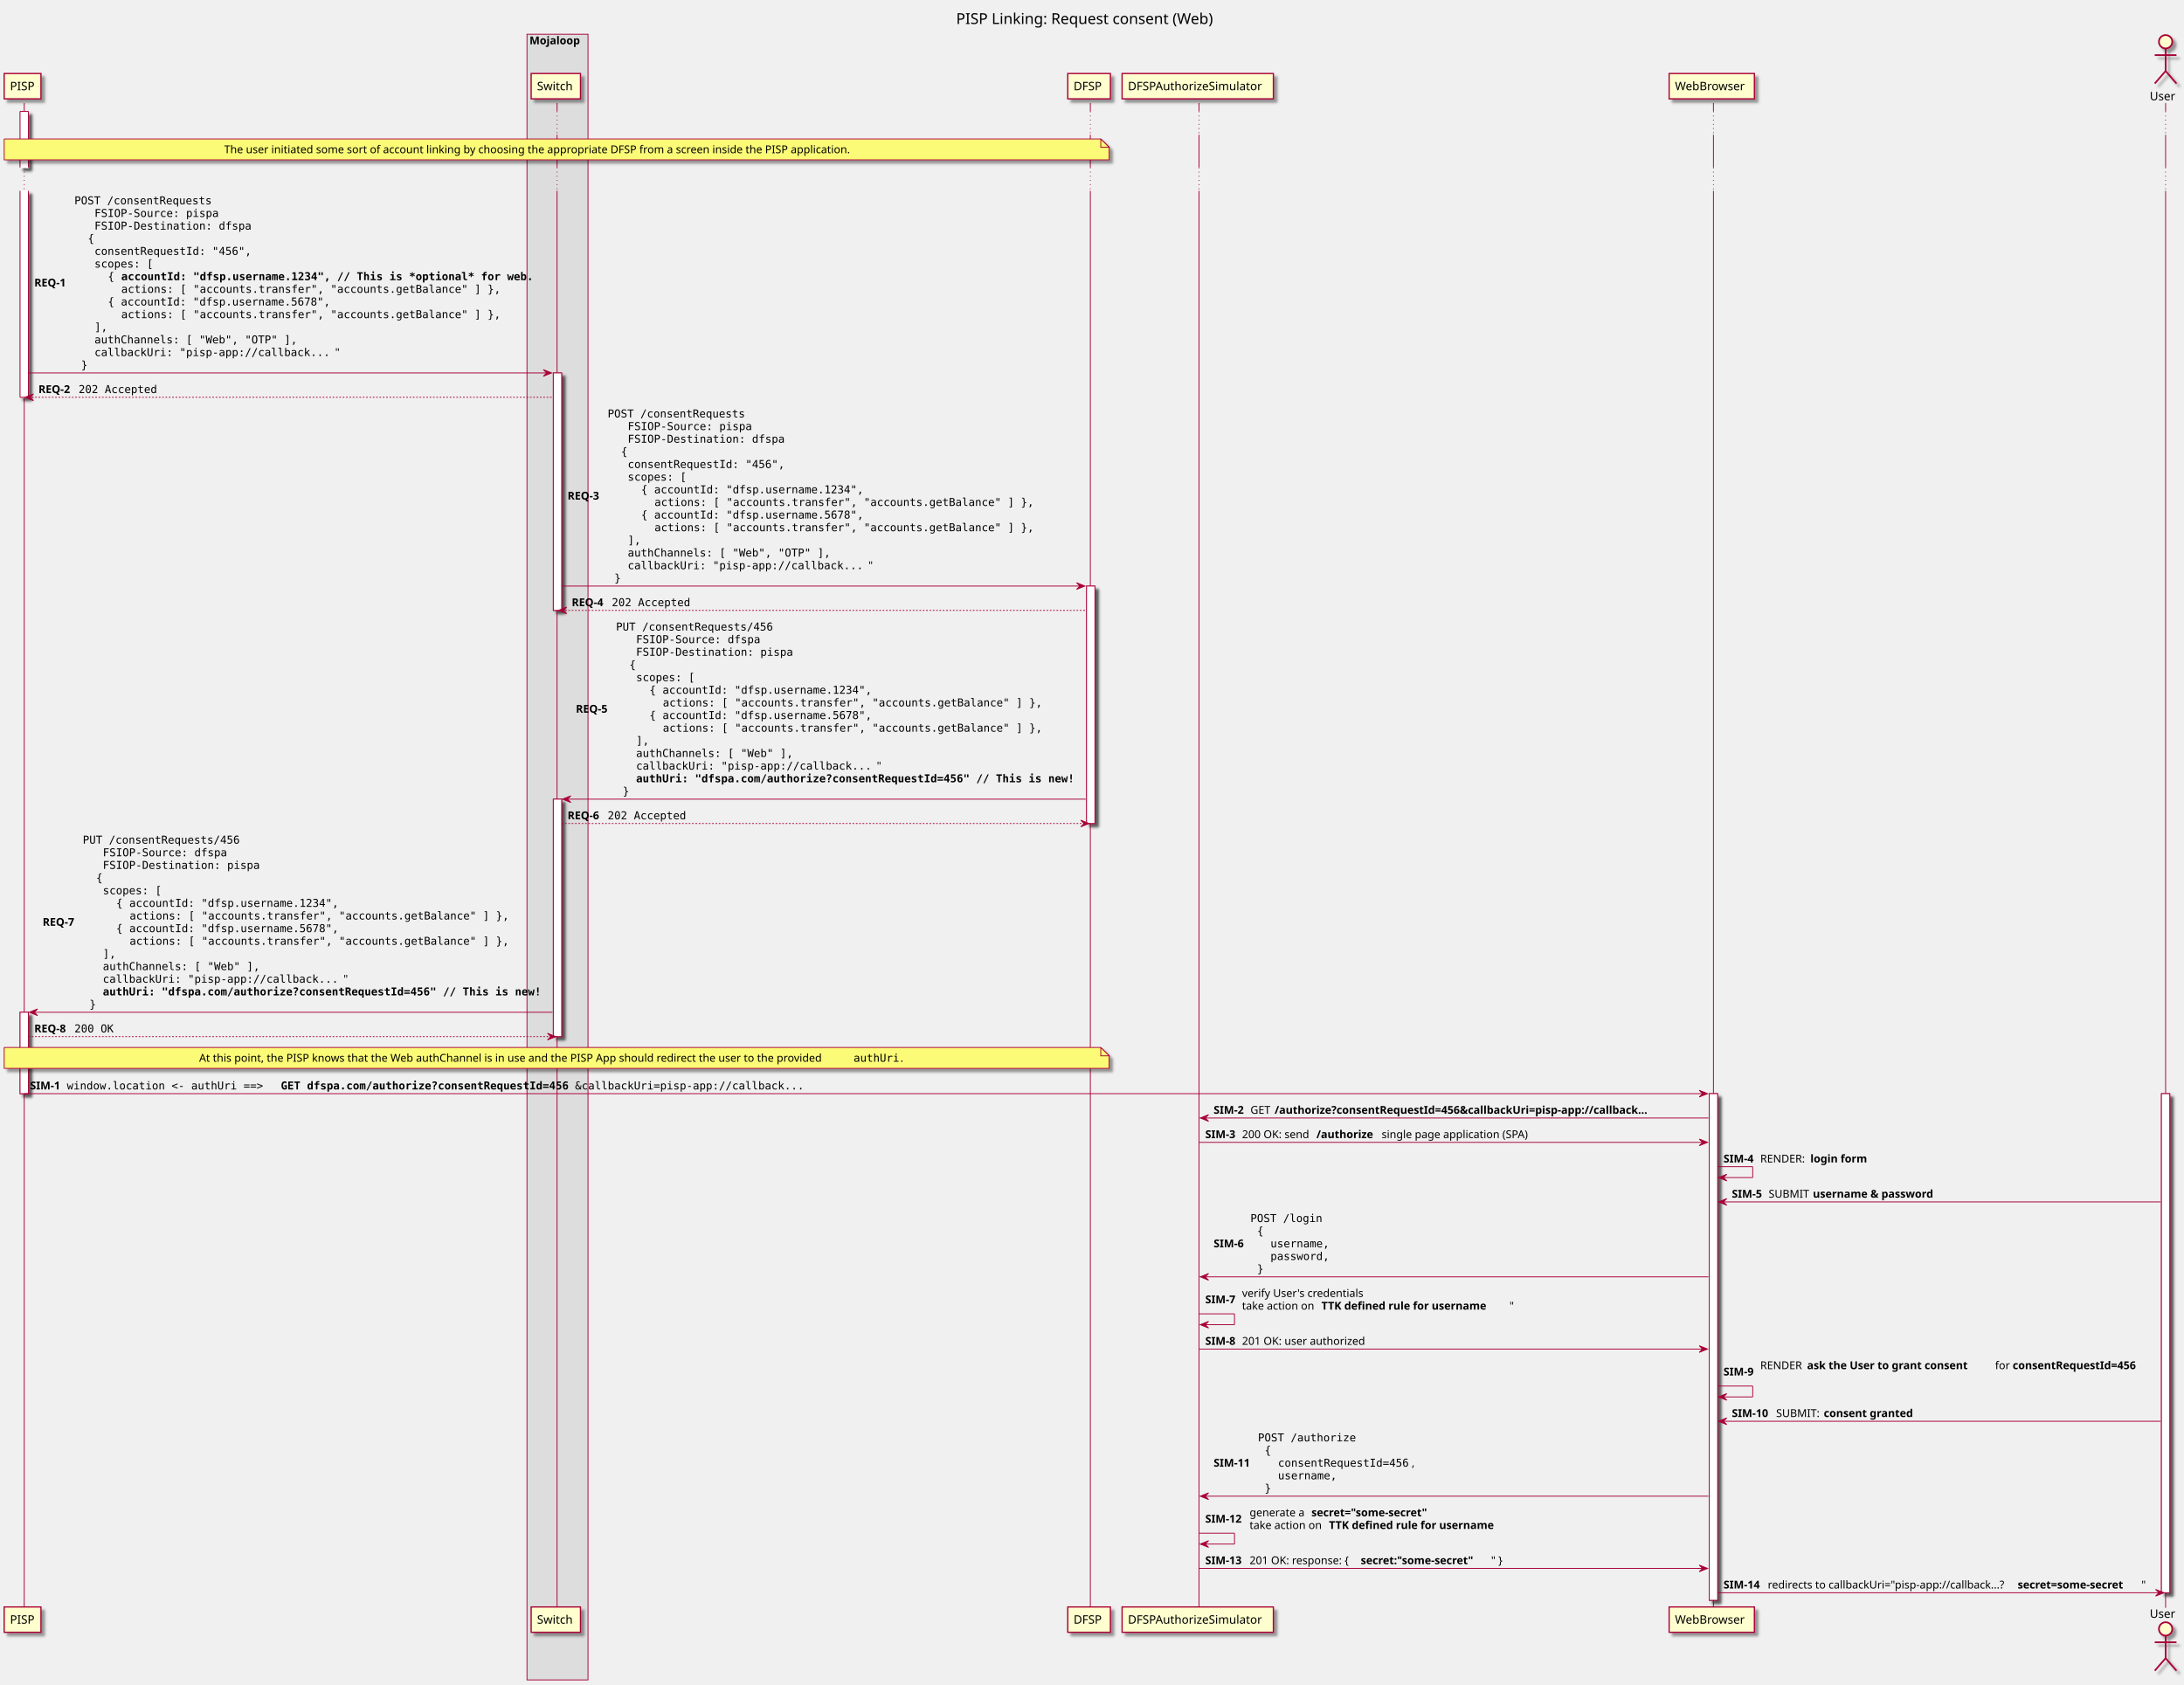
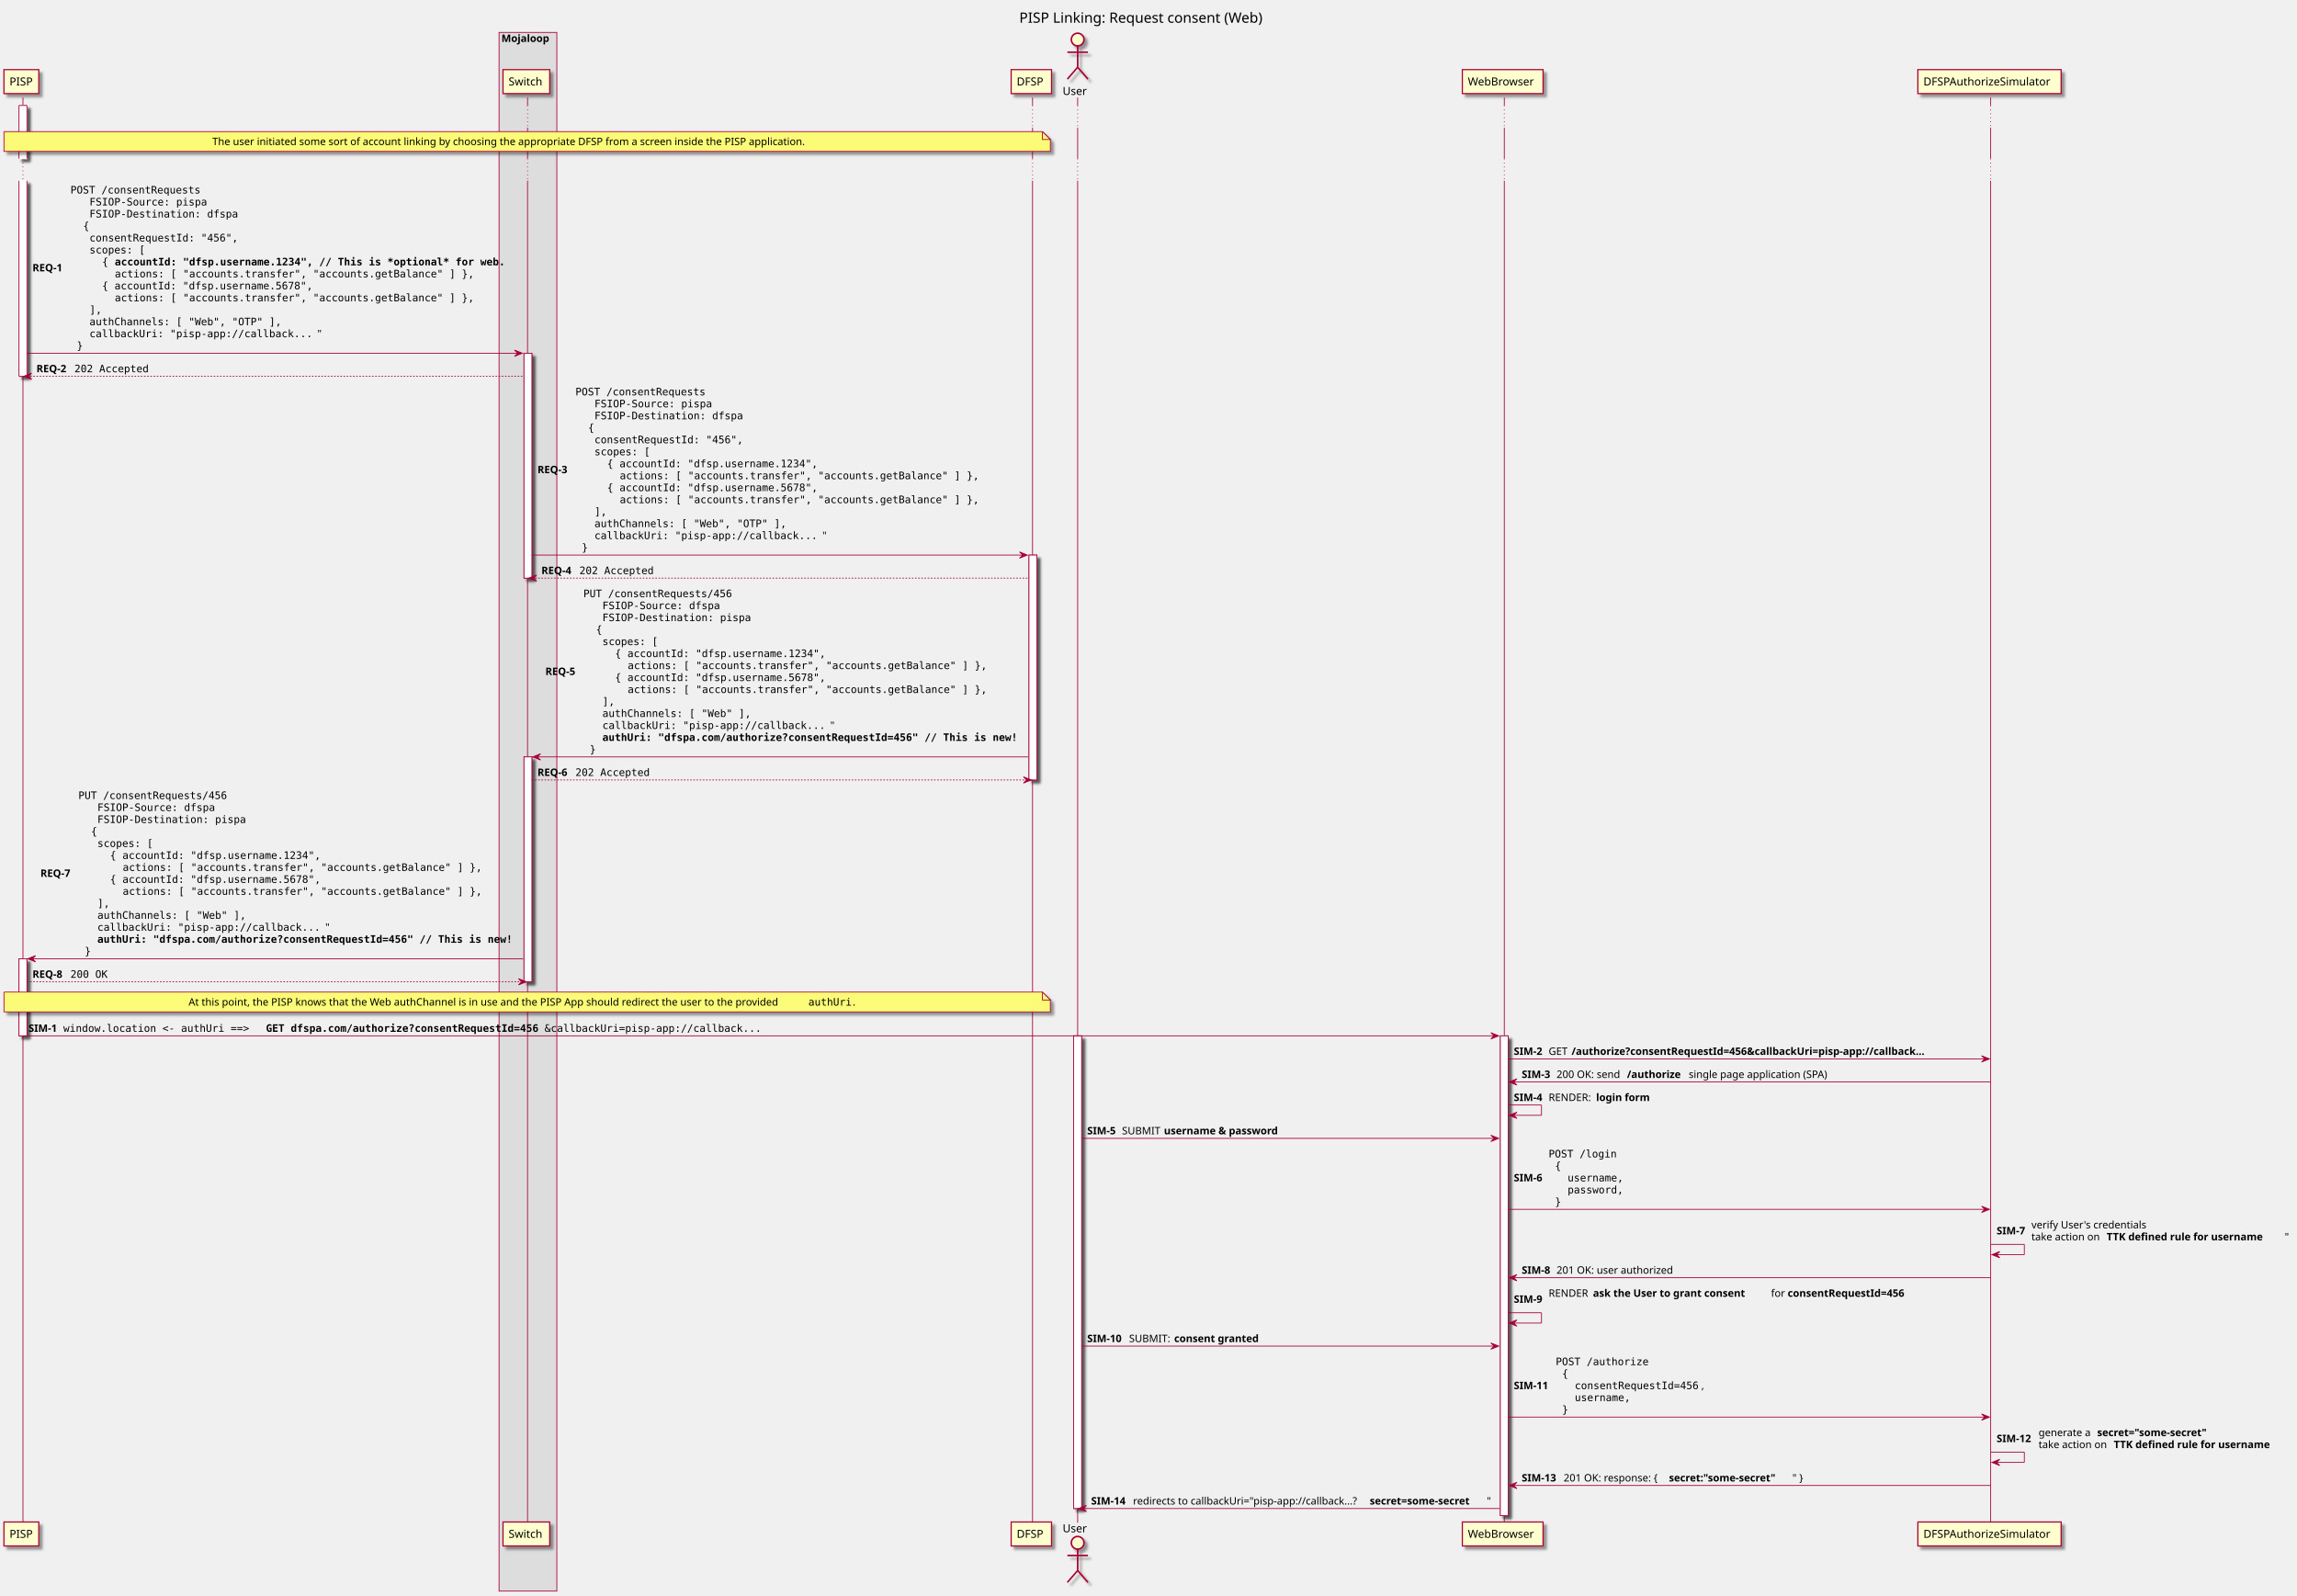
- <svg xmlns="http://www.w3.org/2000/svg" height="2016" preserveAspectRatio="none" style="width:2613px;height:2016px" width="2613">
+ <svg xmlns="http://www.w3.org/2000/svg" height="2016" preserveAspectRatio="none" style="width:2902px;height:2016px" width="2902">
  <defs>
    <filter height="300%" id="a" width="300%" x="-1" y="-1">
      <feGaussianBlur result="blurOut" stdDeviation="2" />
      <feColorMatrix in="blurOut" result="blurOut2" values="0 0 0 0 0 0 0 0 0 0 0 0 0 0 0 0 0 0 .4 0" />
      <feOffset dx="4" dy="4" in="blurOut2" result="blurOut3" />
      <feBlend in="SourceGraphic" in2="blurOut3" />
    </filter>
  </defs>
-   <text font-family="sans-serif" font-size="18" lengthAdjust="spacingAndGlyphs" textLength="327" x="1144" y="28.708">
+   <text font-family="sans-serif" font-size="18" lengthAdjust="spacingAndGlyphs" textLength="327" x="1287.75" y="28.708">
    PISP Linking: Request consent (Web)
  </text>
  <path fill="#DDD" stroke="#a80036" d="M630.5 40.953h73v1969.148h-73z" />
  <text font-family="sans-serif" font-size="13" font-weight="bold" lengthAdjust="spacingAndGlyphs" textLength="67" x="633.5" y="53.02">
    Mojaloop
  </text>
  <path fill="#FFF" filter="url(#a)" stroke="#fff" d="M24 133.25h10v67.133H24z" />
  <path stroke="#a80036" d="M24 133.25v67.133M34 133.25v67.133M24 133.25h10" />
  <path fill="#FFF" filter="url(#a)" stroke="#fff" d="M24 228.383h10v246.992H24z" />
  <path stroke="#a80036" d="M24 228.383v246.992M34 228.383v246.992M24 475.375h10" />
-   <path fill="#FFF" filter="url(#a)" stroke="#a80036" d="M24 1211.219h10v97.398H24zM662 446.242h10v284.125h-10zM662 956.227h10v284.125h-10zM1300 701.234h10v284.125h-10zM2045 1308.617h10v606.188h-10zM2586 1308.617h10v597.188h-10z" />
+   <path fill="#FFF" filter="url(#a)" stroke="#a80036" d="M24 1211.219h10v97.398H24zM662 446.242h10v284.125h-10zM662 956.227h10v284.125h-10zM1300 701.234h10v284.125h-10zM1356.5 1308.617h10v597.188h-10zM1895.5 1308.617h10v606.188h-10z" />
  <path stroke="#a80036" d="M29 123.25v10" />
  <path stroke="#a80036" stroke-dasharray="1,4" d="M29 133.25v28" />
  <path stroke="#a80036" d="M29 161.25v39.133" />
  <path stroke="#a80036" stroke-dasharray="1,4" d="M29 200.383v28" />
  <path stroke="#a80036" d="M29 228.383v1695.422M666.5 123.25v10" />
  <path stroke="#a80036" stroke-dasharray="1,4" d="M666.5 133.25v28" />
  <path stroke="#a80036" d="M666.5 161.25v39.133" />
  <path stroke="#a80036" stroke-dasharray="1,4" d="M666.5 200.383v28" />
  <path stroke="#a80036" d="M666.5 228.383v1695.422M1304.5 123.25v10" />
  <path stroke="#a80036" stroke-dasharray="1,4" d="M1304.5 133.25v28" />
  <path stroke="#a80036" d="M1304.5 161.25v39.133" />
  <path stroke="#a80036" stroke-dasharray="1,4" d="M1304.5 200.383v28" />
-   <path stroke="#a80036" d="M1304.5 228.383v1695.422M1434.5 123.25v10" />
-   <path stroke="#a80036" stroke-dasharray="1,4" d="M1434.5 133.25v28" />
-   <path stroke="#a80036" d="M1434.5 161.25v39.133" />
-   <path stroke="#a80036" stroke-dasharray="1,4" d="M1434.5 200.383v28" />
-   <path stroke="#a80036" d="M1434.5 228.383v1695.422M2050 123.25v10" />
-   <path stroke="#a80036" stroke-dasharray="1,4" d="M2050 133.25v28" />
-   <path stroke="#a80036" d="M2050 161.25v39.133" />
-   <path stroke="#a80036" stroke-dasharray="1,4" d="M2050 200.383v28" />
-   <path stroke="#a80036" d="M2050 228.383v1695.422M2591 123.25v10" />
-   <path stroke="#a80036" stroke-dasharray="1,4" d="M2591 133.25v28" />
-   <path stroke="#a80036" d="M2591 161.25v39.133" />
-   <path stroke="#a80036" stroke-dasharray="1,4" d="M2591 200.383v28" />
-   <path stroke="#a80036" d="M2591 228.383v1695.422" />
+   <path stroke="#a80036" d="M1304.5 228.383v1695.422M1361.5 123.25v10" />
+   <path stroke="#a80036" stroke-dasharray="1,4" d="M1361.5 133.25v28" />
+   <path stroke="#a80036" d="M1361.5 161.25v39.133" />
+   <path stroke="#a80036" stroke-dasharray="1,4" d="M1361.5 200.383v28" />
+   <path stroke="#a80036" d="M1361.5 228.383v1695.422M1900.5 123.25v10" />
+   <path stroke="#a80036" stroke-dasharray="1,4" d="M1900.5 133.25v28" />
+   <path stroke="#a80036" d="M1900.5 161.25v39.133" />
+   <path stroke="#a80036" stroke-dasharray="1,4" d="M1900.5 200.383v28" />
+   <path stroke="#a80036" d="M1900.5 228.383v1695.422M2515 123.25v10" />
+   <path stroke="#a80036" stroke-dasharray="1,4" d="M2515 133.25v28" />
+   <path stroke="#a80036" d="M2515 161.25v39.133" />
+   <path stroke="#a80036" stroke-dasharray="1,4" d="M2515 200.383v28" />
+   <path stroke="#a80036" d="M2515 228.383v1695.422" />
  <path fill="#FEFECE" filter="url(#a)" stroke="#a80036" stroke-width="1.5" d="M5 87.953h44v30.297H5z" />
  <text font-family="sans-serif" font-size="14" lengthAdjust="spacingAndGlyphs" textLength="30" x="12" y="107.948">
    PISP
  </text>
  <path fill="#FEFECE" filter="url(#a)" stroke="#a80036" stroke-width="1.5" d="M5 1922.805h44v30.297H5z" />
  <text font-family="sans-serif" font-size="14" lengthAdjust="spacingAndGlyphs" textLength="30" x="12" y="1942.8">
    PISP
  </text>
  <path fill="#FEFECE" filter="url(#a)" stroke="#a80036" stroke-width="1.5" d="M635.5 87.953h59v30.297h-59z" />
  <text font-family="sans-serif" font-size="14" lengthAdjust="spacingAndGlyphs" textLength="45" x="642.5" y="107.948">
    Switch
  </text>
  <path fill="#FEFECE" filter="url(#a)" stroke="#a80036" stroke-width="1.5" d="M635.5 1922.805h59v30.297h-59z" />
  <text font-family="sans-serif" font-size="14" lengthAdjust="spacingAndGlyphs" textLength="45" x="642.5" y="1942.8">
    Switch
  </text>
  <path fill="#FEFECE" filter="url(#a)" stroke="#a80036" stroke-width="1.5" d="M1277.5 87.953h51v30.297h-51z" />
  <text font-family="sans-serif" font-size="14" lengthAdjust="spacingAndGlyphs" textLength="37" x="1284.5" y="107.948">
    DFSP
  </text>
  <path fill="#FEFECE" filter="url(#a)" stroke="#a80036" stroke-width="1.5" d="M1277.5 1922.805h51v30.297h-51z" />
  <text font-family="sans-serif" font-size="14" lengthAdjust="spacingAndGlyphs" textLength="37" x="1284.5" y="1942.8">
    DFSP
  </text>
-   <path fill="#FEFECE" filter="url(#a)" stroke="#a80036" stroke-width="1.5" d="M1342.5 87.953h181v30.297h-181z" />
-   <text font-family="sans-serif" font-size="14" lengthAdjust="spacingAndGlyphs" textLength="167" x="1349.5" y="107.948">
+   <text font-family="sans-serif" font-size="14" lengthAdjust="spacingAndGlyphs" textLength="32" x="1342.5" y="119.948">
+     User
+   </text>
+   <circle cx="1361.5" cy="49.953" fill="#FEFECE" filter="url(#a)" stroke="#a80036" stroke-width="2" r="8" />
+   <path d="M1361.5 57.953v27m-13-19h26m-13 19l-13 15m13-15l13 15" fill="none" filter="url(#a)" stroke="#a80036" stroke-width="2" />
+   <text font-family="sans-serif" font-size="14" lengthAdjust="spacingAndGlyphs" textLength="32" x="1342.5" y="1935.8">
+     User
+   </text>
+   <circle cx="1361.5" cy="1949.102" fill="#FEFECE" filter="url(#a)" stroke="#a80036" stroke-width="2" r="8" />
+   <path d="M1361.5 1957.102v27m-13-19h26m-13 19l-13 15m13-15l13 15" fill="none" filter="url(#a)" stroke="#a80036" stroke-width="2" />
+   <path fill="#FEFECE" filter="url(#a)" stroke="#a80036" stroke-width="1.5" d="M1847.5 87.953h102v30.297h-102z" />
+   <text font-family="sans-serif" font-size="14" lengthAdjust="spacingAndGlyphs" textLength="88" x="1854.5" y="107.948">
+     WebBrowser
+   </text>
+   <path fill="#FEFECE" filter="url(#a)" stroke="#a80036" stroke-width="1.5" d="M1847.5 1922.805h102v30.297h-102z" />
+   <text font-family="sans-serif" font-size="14" lengthAdjust="spacingAndGlyphs" textLength="88" x="1854.5" y="1942.8">
+     WebBrowser
+   </text>
+   <path fill="#FEFECE" filter="url(#a)" stroke="#a80036" stroke-width="1.5" d="M2423 87.953h181v30.297h-181z" />
+   <text font-family="sans-serif" font-size="14" lengthAdjust="spacingAndGlyphs" textLength="167" x="2430" y="107.948">
    DFSPAuthorizeSimulator
  </text>
-   <path fill="#FEFECE" filter="url(#a)" stroke="#a80036" stroke-width="1.5" d="M1342.5 1922.805h181v30.297h-181z" />
-   <text font-family="sans-serif" font-size="14" lengthAdjust="spacingAndGlyphs" textLength="167" x="1349.5" y="1942.8">
+   <path fill="#FEFECE" filter="url(#a)" stroke="#a80036" stroke-width="1.5" d="M2423 1922.805h181v30.297h-181z" />
+   <text font-family="sans-serif" font-size="14" lengthAdjust="spacingAndGlyphs" textLength="167" x="2430" y="1942.8">
    DFSPAuthorizeSimulator
  </text>
-   <path fill="#FEFECE" filter="url(#a)" stroke="#a80036" stroke-width="1.5" d="M1997 87.953h102v30.297h-102z" />
-   <text font-family="sans-serif" font-size="14" lengthAdjust="spacingAndGlyphs" textLength="88" x="2004" y="107.948">
-     WebBrowser
-   </text>
-   <path fill="#FEFECE" filter="url(#a)" stroke="#a80036" stroke-width="1.5" d="M1997 1922.805h102v30.297h-102z" />
-   <text font-family="sans-serif" font-size="14" lengthAdjust="spacingAndGlyphs" textLength="88" x="2004" y="1942.8">
-     WebBrowser
-   </text>
-   <text font-family="sans-serif" font-size="14" lengthAdjust="spacingAndGlyphs" textLength="32" x="2572" y="119.948">
-     User
-   </text>
-   <circle cx="2591" cy="49.953" fill="#FEFECE" filter="url(#a)" stroke="#a80036" stroke-width="2" r="8" />
-   <path d="M2591 57.953v27m-13-19h26m-13 19l-13 15m13-15l13 15" fill="none" filter="url(#a)" stroke="#a80036" stroke-width="2" />
-   <text font-family="sans-serif" font-size="14" lengthAdjust="spacingAndGlyphs" textLength="32" x="2572" y="1935.8">
-     User
-   </text>
-   <circle cx="2591" cy="1949.102" fill="#FEFECE" filter="url(#a)" stroke="#a80036" stroke-width="2" r="8" />
-   <path d="M2591 1957.102v27m-13-19h26m-13 19l-13 15m13-15l13 15" fill="none" filter="url(#a)" stroke="#a80036" stroke-width="2" />
  <path fill="#FFF" filter="url(#a)" stroke="#fff" d="M24 133.25h10v67.133H24z" />
  <path stroke="#a80036" d="M24 133.25v67.133M34 133.25v67.133M24 133.25h10" />
  <path fill="#FFF" filter="url(#a)" stroke="#fff" d="M24 228.383h10v246.992H24z" />
  <path stroke="#a80036" d="M24 228.383v246.992M34 228.383v246.992M24 475.375h10" />
-   <path fill="#FFF" filter="url(#a)" stroke="#a80036" d="M24 1211.219h10v97.398H24zM662 446.242h10v284.125h-10zM662 956.227h10v284.125h-10zM1300 701.234h10v284.125h-10zM2045 1308.617h10v606.188h-10zM2586 1308.617h10v597.188h-10z" />
+   <path fill="#FFF" filter="url(#a)" stroke="#a80036" d="M24 1211.219h10v97.398H24zM662 446.242h10v284.125h-10zM662 956.227h10v284.125h-10zM1300 701.234h10v284.125h-10zM1356.5 1308.617h10v597.188h-10zM1895.5 1308.617h10v606.188h-10z" />
  <path d="M5 166.25v25h1322v-15l-10-10H5" fill="#FBFB77" filter="url(#a)" stroke="#a80036" />
  <path d="M1317 166.25v10h10l-10-10" fill="#FBFB77" stroke="#a80036" />
  <text font-family="sans-serif" font-size="13" lengthAdjust="spacingAndGlyphs" textLength="783" x="268.25" y="183.317">
    The user initiated some sort of account linking by choosing the appropriate DFSP from a screen inside the PISP application.
  </text>
  <path fill="#A80036" stroke="#a80036" d="M650 442.242l10 4-10 4 4-4z" />
  <path stroke="#a80036" d="M34 446.242h622" />
  <text font-family="sans-serif" font-size="13" font-weight="bold" lengthAdjust="spacingAndGlyphs" textLength="44" x="41" y="342.813">
    REQ-1
  </text>
  <text font-family="monospace" font-size="13" lengthAdjust="spacingAndGlyphs" textLength="168" x="89" y="244.45">
    POST /consentRequests
  </text>
  <text font-family="monospace" font-size="13" lengthAdjust="spacingAndGlyphs" textLength="152" x="113" y="259.582">
    FSIOP-Source: pispa
  </text>
  <text font-family="monospace" font-size="13" lengthAdjust="spacingAndGlyphs" textLength="192" x="113" y="274.715">
    FSIOP-Destination: dfspa
  </text>
  <text font-family="monospace" font-size="13" lengthAdjust="spacingAndGlyphs" textLength="8" x="105" y="289.848">
    {
  </text>
  <text font-family="monospace" font-size="13" lengthAdjust="spacingAndGlyphs" textLength="192" x="113" y="304.981">
    consentRequestId: "456",
  </text>
  <text font-family="monospace" font-size="13" lengthAdjust="spacingAndGlyphs" textLength="72" x="113" y="320.114">
    scopes: [
  </text>
  <text font-family="monospace" font-size="13" lengthAdjust="spacingAndGlyphs" textLength="8" x="129" y="335.247">
    {
  </text>
  <text font-family="monospace" font-size="13" font-weight="bold" lengthAdjust="spacingAndGlyphs" textLength="504" x="145" y="335.247">
    accountId: "dfsp.username.1234", // This is *optional* for web.
  </text>
  <text font-family="monospace" font-size="13" lengthAdjust="spacingAndGlyphs" textLength="464" x="145" y="350.379">
    actions: [ "accounts.transfer", "accounts.getBalance" ] },
  </text>
  <text font-family="monospace" font-size="13" lengthAdjust="spacingAndGlyphs" textLength="272" x="129" y="365.512">
    { accountId: "dfsp.username.5678",
  </text>
  <text font-family="monospace" font-size="13" lengthAdjust="spacingAndGlyphs" textLength="464" x="145" y="380.645">
    actions: [ "accounts.transfer", "accounts.getBalance" ] },
  </text>
  <text font-family="monospace" font-size="13" lengthAdjust="spacingAndGlyphs" textLength="16" x="113" y="395.778">
    ],
  </text>
  <text font-family="monospace" font-size="13" lengthAdjust="spacingAndGlyphs" textLength="248" x="113" y="410.911">
    authChannels: [ "Web", "OTP" ],
  </text>
  <text font-family="monospace" font-size="13" lengthAdjust="spacingAndGlyphs" textLength="288" x="113" y="426.043">
    callbackUri: "pisp-app://callback...
  </text>
  <text font-family="sans-serif" font-size="13" lengthAdjust="spacingAndGlyphs" textLength="5" x="401" y="426.043">
    "
  </text>
  <text font-family="monospace" font-size="13" lengthAdjust="spacingAndGlyphs" textLength="8" x="97" y="441.176">
    }
  </text>
  <path fill="#A80036" stroke="#a80036" d="M40 471.375l-10 4 10 4-4-4z" />
  <path stroke="#a80036" stroke-dasharray="2,2" d="M34 475.375h627" />
  <text font-family="sans-serif" font-size="13" font-weight="bold" lengthAdjust="spacingAndGlyphs" textLength="44" x="46" y="470.309">
    REQ-2
  </text>
  <text font-family="monospace" font-size="13" lengthAdjust="spacingAndGlyphs" textLength="96" x="94" y="470.309">
    202 Accepted
  </text>
  <path fill="#A80036" stroke="#a80036" d="M1288 697.234l10 4-10 4 4-4z" />
  <path stroke="#a80036" d="M672 701.234h622" />
  <text font-family="sans-serif" font-size="13" font-weight="bold" lengthAdjust="spacingAndGlyphs" textLength="44" x="679" y="597.805">
    REQ-3
  </text>
  <text font-family="monospace" font-size="13" lengthAdjust="spacingAndGlyphs" textLength="168" x="727" y="499.442">
    POST /consentRequests
  </text>
  <text font-family="monospace" font-size="13" lengthAdjust="spacingAndGlyphs" textLength="152" x="751" y="514.575">
    FSIOP-Source: pispa
  </text>
  <text font-family="monospace" font-size="13" lengthAdjust="spacingAndGlyphs" textLength="192" x="751" y="529.707">
    FSIOP-Destination: dfspa
  </text>
  <text font-family="monospace" font-size="13" lengthAdjust="spacingAndGlyphs" textLength="8" x="743" y="544.84">
    {
  </text>
  <text font-family="monospace" font-size="13" lengthAdjust="spacingAndGlyphs" textLength="192" x="751" y="559.973">
    consentRequestId: "456",
  </text>
  <text font-family="monospace" font-size="13" lengthAdjust="spacingAndGlyphs" textLength="72" x="751" y="575.106">
    scopes: [
  </text>
  <text font-family="monospace" font-size="13" lengthAdjust="spacingAndGlyphs" textLength="272" x="767" y="590.239">
    { accountId: "dfsp.username.1234",
  </text>
  <text font-family="monospace" font-size="13" lengthAdjust="spacingAndGlyphs" textLength="464" x="783" y="605.372">
    actions: [ "accounts.transfer", "accounts.getBalance" ] },
  </text>
  <text font-family="monospace" font-size="13" lengthAdjust="spacingAndGlyphs" textLength="272" x="767" y="620.504">
    { accountId: "dfsp.username.5678",
  </text>
  <text font-family="monospace" font-size="13" lengthAdjust="spacingAndGlyphs" textLength="464" x="783" y="635.637">
    actions: [ "accounts.transfer", "accounts.getBalance" ] },
  </text>
  <text font-family="monospace" font-size="13" lengthAdjust="spacingAndGlyphs" textLength="16" x="751" y="650.77">
    ],
  </text>
  <text font-family="monospace" font-size="13" lengthAdjust="spacingAndGlyphs" textLength="248" x="751" y="665.903">
    authChannels: [ "Web", "OTP" ],
  </text>
  <text font-family="monospace" font-size="13" lengthAdjust="spacingAndGlyphs" textLength="288" x="751" y="681.036">
    callbackUri: "pisp-app://callback...
  </text>
  <text font-family="sans-serif" font-size="13" lengthAdjust="spacingAndGlyphs" textLength="5" x="1039" y="681.036">
    "
  </text>
  <text font-family="monospace" font-size="13" lengthAdjust="spacingAndGlyphs" textLength="8" x="735" y="696.168">
    }
  </text>
  <path fill="#A80036" stroke="#a80036" d="M678 726.367l-10 4 10 4-4-4z" />
  <path stroke="#a80036" stroke-dasharray="2,2" d="M672 730.367h627" />
  <text font-family="sans-serif" font-size="13" font-weight="bold" lengthAdjust="spacingAndGlyphs" textLength="44" x="684" y="725.301">
    REQ-4
  </text>
  <text font-family="monospace" font-size="13" lengthAdjust="spacingAndGlyphs" textLength="96" x="732" y="725.301">
    202 Accepted
  </text>
  <path fill="#A80036" stroke="#a80036" d="M683 952.227l-10 4 10 4-4-4z" />
  <path stroke="#a80036" d="M677 956.227h622" />
  <text font-family="sans-serif" font-size="13" font-weight="bold" lengthAdjust="spacingAndGlyphs" textLength="44" x="689" y="852.797">
    REQ-5
  </text>
  <text font-family="monospace" font-size="13" lengthAdjust="spacingAndGlyphs" textLength="192" x="737" y="754.434">
    PUT /consentRequests/456
  </text>
  <text font-family="monospace" font-size="13" lengthAdjust="spacingAndGlyphs" textLength="152" x="761" y="769.567">
    FSIOP-Source: dfspa
  </text>
  <text font-family="monospace" font-size="13" lengthAdjust="spacingAndGlyphs" textLength="192" x="761" y="784.7">
    FSIOP-Destination: pispa
  </text>
  <text font-family="monospace" font-size="13" lengthAdjust="spacingAndGlyphs" textLength="8" x="753" y="799.832">
    {
  </text>
  <text font-family="monospace" font-size="13" lengthAdjust="spacingAndGlyphs" textLength="72" x="761" y="814.965">
    scopes: [
  </text>
  <text font-family="monospace" font-size="13" lengthAdjust="spacingAndGlyphs" textLength="272" x="777" y="830.098">
    { accountId: "dfsp.username.1234",
  </text>
  <text font-family="monospace" font-size="13" lengthAdjust="spacingAndGlyphs" textLength="464" x="793" y="845.231">
    actions: [ "accounts.transfer", "accounts.getBalance" ] },
  </text>
  <text font-family="monospace" font-size="13" lengthAdjust="spacingAndGlyphs" textLength="272" x="777" y="860.364">
    { accountId: "dfsp.username.5678",
  </text>
  <text font-family="monospace" font-size="13" lengthAdjust="spacingAndGlyphs" textLength="464" x="793" y="875.497">
    actions: [ "accounts.transfer", "accounts.getBalance" ] },
  </text>
  <text font-family="monospace" font-size="13" lengthAdjust="spacingAndGlyphs" textLength="16" x="761" y="890.629">
    ],
  </text>
  <text font-family="monospace" font-size="13" lengthAdjust="spacingAndGlyphs" textLength="192" x="761" y="905.762">
    authChannels: [ "Web" ],
  </text>
  <text font-family="monospace" font-size="13" lengthAdjust="spacingAndGlyphs" textLength="288" x="761" y="920.895">
    callbackUri: "pisp-app://callback...
  </text>
  <text font-family="sans-serif" font-size="13" lengthAdjust="spacingAndGlyphs" textLength="5" x="1049" y="920.895">
    "
  </text>
  <text font-family="monospace" font-size="13" font-weight="bold" lengthAdjust="spacingAndGlyphs" textLength="536" x="761" y="936.028">
    authUri: "dfspa.com/authorize?consentRequestId=456" // This is new!
  </text>
  <text font-family="monospace" font-size="13" lengthAdjust="spacingAndGlyphs" textLength="8" x="745" y="951.161">
    }
  </text>
  <path fill="#A80036" stroke="#a80036" d="M1293 981.36l10 4-10 4 4-4z" />
  <path stroke="#a80036" stroke-dasharray="2,2" d="M672 985.359h627" />
  <text font-family="sans-serif" font-size="13" font-weight="bold" lengthAdjust="spacingAndGlyphs" textLength="44" x="679" y="980.293">
    REQ-6
  </text>
  <text font-family="monospace" font-size="13" lengthAdjust="spacingAndGlyphs" textLength="96" x="727" y="980.293">
    202 Accepted
  </text>
  <path fill="#A80036" stroke="#a80036" d="M45 1207.219l-10 4 10 4-4-4z" />
  <path stroke="#a80036" d="M39 1211.219h622" />
  <text font-family="sans-serif" font-size="13" font-weight="bold" lengthAdjust="spacingAndGlyphs" textLength="44" x="51" y="1107.79">
    REQ-7
  </text>
  <text font-family="monospace" font-size="13" lengthAdjust="spacingAndGlyphs" textLength="192" x="99" y="1009.426">
    PUT /consentRequests/456
  </text>
  <text font-family="monospace" font-size="13" lengthAdjust="spacingAndGlyphs" textLength="152" x="123" y="1024.559">
    FSIOP-Source: dfspa
  </text>
  <text font-family="monospace" font-size="13" lengthAdjust="spacingAndGlyphs" textLength="192" x="123" y="1039.692">
    FSIOP-Destination: pispa
  </text>
  <text font-family="monospace" font-size="13" lengthAdjust="spacingAndGlyphs" textLength="8" x="115" y="1054.825">
    {
  </text>
  <text font-family="monospace" font-size="13" lengthAdjust="spacingAndGlyphs" textLength="72" x="123" y="1069.957">
    scopes: [
  </text>
  <text font-family="monospace" font-size="13" lengthAdjust="spacingAndGlyphs" textLength="272" x="139" y="1085.09">
    { accountId: "dfsp.username.1234",
  </text>
  <text font-family="monospace" font-size="13" lengthAdjust="spacingAndGlyphs" textLength="464" x="155" y="1100.223">
    actions: [ "accounts.transfer", "accounts.getBalance" ] },
  </text>
  <text font-family="monospace" font-size="13" lengthAdjust="spacingAndGlyphs" textLength="272" x="139" y="1115.356">
    { accountId: "dfsp.username.5678",
  </text>
  <text font-family="monospace" font-size="13" lengthAdjust="spacingAndGlyphs" textLength="464" x="155" y="1130.489">
    actions: [ "accounts.transfer", "accounts.getBalance" ] },
  </text>
  <text font-family="monospace" font-size="13" lengthAdjust="spacingAndGlyphs" textLength="16" x="123" y="1145.622">
    ],
  </text>
  <text font-family="monospace" font-size="13" lengthAdjust="spacingAndGlyphs" textLength="192" x="123" y="1160.754">
    authChannels: [ "Web" ],
  </text>
  <text font-family="monospace" font-size="13" lengthAdjust="spacingAndGlyphs" textLength="288" x="123" y="1175.887">
    callbackUri: "pisp-app://callback...
  </text>
  <text font-family="sans-serif" font-size="13" lengthAdjust="spacingAndGlyphs" textLength="5" x="411" y="1175.887">
    "
  </text>
  <text font-family="monospace" font-size="13" font-weight="bold" lengthAdjust="spacingAndGlyphs" textLength="536" x="123" y="1191.02">
    authUri: "dfspa.com/authorize?consentRequestId=456" // This is new!
  </text>
  <text font-family="monospace" font-size="13" lengthAdjust="spacingAndGlyphs" textLength="8" x="107" y="1206.153">
    }
  </text>
  <path fill="#A80036" stroke="#a80036" d="M655 1236.352l10 4-10 4 4-4z" />
  <path stroke="#a80036" stroke-dasharray="2,2" d="M34 1240.352h627" />
  <text font-family="sans-serif" font-size="13" font-weight="bold" lengthAdjust="spacingAndGlyphs" textLength="44" x="41" y="1235.286">
    REQ-8
  </text>
  <text font-family="monospace" font-size="13" lengthAdjust="spacingAndGlyphs" textLength="48" x="89" y="1235.286">
    200 OK
  </text>
  <path d="M5 1253.352v25h1322v-15l-10-10H5" fill="#FBFB77" filter="url(#a)" stroke="#a80036" />
  <path d="M1317 1253.352v10h10l-10-10" fill="#FBFB77" stroke="#a80036" />
  <text font-family="sans-serif" font-size="13" lengthAdjust="spacingAndGlyphs" textLength="779" x="238.25" y="1270.418">
    At this point, the PISP knows that the Web authChannel is in use and the PISP App should redirect the user to the provided
  </text>
  <text font-family="monospace" font-size="13" lengthAdjust="spacingAndGlyphs" textLength="56" x="1021.25" y="1270.418">
    authUri
  </text>
  <text font-family="sans-serif" font-size="13" lengthAdjust="spacingAndGlyphs" textLength="4" x="1077.25" y="1270.418">
    .
  </text>
-   <path fill="#A80036" stroke="#a80036" d="M2033 1304.617l10 4-10 4 4-4z" />
-   <path stroke="#a80036" d="M29 1308.617h2010" />
+   <path fill="#A80036" stroke="#a80036" d="M1883.5 1304.617l10 4-10 4 4-4z" />
+   <path stroke="#a80036" d="M29 1308.617h1860.5" />
  <text font-family="sans-serif" font-size="13" font-weight="bold" lengthAdjust="spacingAndGlyphs" textLength="40" x="36" y="1303.551">
    SIM-1
  </text>
  <text font-family="monospace" font-size="13" lengthAdjust="spacingAndGlyphs" textLength="240" x="80" y="1303.551">
    window.location &lt;- authUri ==&gt;
  </text>
  <text font-family="monospace" font-size="13" font-weight="bold" lengthAdjust="spacingAndGlyphs" textLength="352" x="336" y="1303.551">
    GET dfspa.com/authorize?consentRequestId=456
  </text>
  <text font-family="monospace" font-size="13" lengthAdjust="spacingAndGlyphs" textLength="280" x="688" y="1303.551">
    &amp;callbackUri=pisp-app://callback...
  </text>
-   <path fill="#A80036" stroke="#a80036" d="M1446 1333.75l-10 4 10 4-4-4z" />
-   <path stroke="#a80036" d="M1440 1337.75h604" />
-   <text font-family="sans-serif" font-size="13" font-weight="bold" lengthAdjust="spacingAndGlyphs" textLength="40" x="1452" y="1332.684">
+   <path fill="#A80036" stroke="#a80036" d="M2503.5 1333.75l10 4-10 4 4-4z" />
+   <path stroke="#a80036" d="M1905.5 1337.75h604" />
+   <text font-family="sans-serif" font-size="13" font-weight="bold" lengthAdjust="spacingAndGlyphs" textLength="40" x="1912.5" y="1332.684">
    SIM-2
  </text>
-   <text font-family="sans-serif" font-size="13" lengthAdjust="spacingAndGlyphs" textLength="25" x="1496" y="1332.684">
+   <text font-family="sans-serif" font-size="13" lengthAdjust="spacingAndGlyphs" textLength="25" x="1956.5" y="1332.684">
    GET
  </text>
-   <text font-family="sans-serif" font-size="13" font-weight="bold" lengthAdjust="spacingAndGlyphs" textLength="513" x="1525" y="1332.684">
+   <text font-family="sans-serif" font-size="13" font-weight="bold" lengthAdjust="spacingAndGlyphs" textLength="513" x="1985.5" y="1332.684">
    /authorize?consentRequestId=456&amp;callbackUri=pisp-app://callback...
  </text>
-   <path fill="#A80036" stroke="#a80036" d="M2033 1362.883l10 4-10 4 4-4z" />
-   <path stroke="#a80036" d="M1435 1366.883h604" />
-   <text font-family="sans-serif" font-size="13" font-weight="bold" lengthAdjust="spacingAndGlyphs" textLength="40" x="1442" y="1361.817">
+   <path fill="#A80036" stroke="#a80036" d="M1916.5 1362.883l-10 4 10 4-4-4z" />
+   <path stroke="#a80036" d="M1910.5 1366.883h604" />
+   <text font-family="sans-serif" font-size="13" font-weight="bold" lengthAdjust="spacingAndGlyphs" textLength="40" x="1922.5" y="1361.817">
    SIM-3
  </text>
-   <text font-family="sans-serif" font-size="13" lengthAdjust="spacingAndGlyphs" textLength="85" x="1486" y="1361.817">
+   <text font-family="sans-serif" font-size="13" lengthAdjust="spacingAndGlyphs" textLength="85" x="1966.5" y="1361.817">
    200 OK: send
  </text>
-   <text font-family="sans-serif" font-size="13" font-weight="bold" lengthAdjust="spacingAndGlyphs" textLength="74" x="1575" y="1361.817">
+   <text font-family="sans-serif" font-size="13" font-weight="bold" lengthAdjust="spacingAndGlyphs" textLength="74" x="2055.5" y="1361.817">
    /authorize
  </text>
-   <text font-family="sans-serif" font-size="13" lengthAdjust="spacingAndGlyphs" textLength="186" x="1653" y="1361.817">
+   <text font-family="sans-serif" font-size="13" lengthAdjust="spacingAndGlyphs" textLength="186" x="2133.5" y="1361.817">
    single page application (SPA)
  </text>
-   <path stroke="#a80036" d="M2055 1396.016h42M2097 1396.016v13M2056 1409.016h41" />
-   <path fill="#A80036" stroke="#a80036" d="M2066 1405.016l-10 4 10 4-4-4z" />
-   <text font-family="sans-serif" font-size="13" font-weight="bold" lengthAdjust="spacingAndGlyphs" textLength="40" x="2062" y="1390.95">
+   <path stroke="#a80036" d="M1905.5 1396.016h42M1947.5 1396.016v13M1906.5 1409.016h41" />
+   <path fill="#A80036" stroke="#a80036" d="M1916.5 1405.016l-10 4 10 4-4-4z" />
+   <text font-family="sans-serif" font-size="13" font-weight="bold" lengthAdjust="spacingAndGlyphs" textLength="40" x="1912.5" y="1390.95">
    SIM-4
  </text>
-   <text font-family="sans-serif" font-size="13" lengthAdjust="spacingAndGlyphs" textLength="56" x="2106" y="1390.95">
+   <text font-family="sans-serif" font-size="13" lengthAdjust="spacingAndGlyphs" textLength="56" x="1956.5" y="1390.95">
    RENDER:
  </text>
-   <text font-family="sans-serif" font-size="13" font-weight="bold" lengthAdjust="spacingAndGlyphs" textLength="76" x="2166" y="1390.95">
+   <text font-family="sans-serif" font-size="13" font-weight="bold" lengthAdjust="spacingAndGlyphs" textLength="76" x="2016.5" y="1390.95">
    login form
  </text>
-   <path fill="#A80036" stroke="#a80036" d="M2066 1434.148l-10 4 10 4-4-4z" />
-   <path stroke="#a80036" d="M2060 1438.148h525" />
-   <text font-family="sans-serif" font-size="13" font-weight="bold" lengthAdjust="spacingAndGlyphs" textLength="40" x="2072" y="1433.082">
+   <path fill="#A80036" stroke="#a80036" d="M1883.5 1434.148l10 4-10 4 4-4z" />
+   <path stroke="#a80036" d="M1366.5 1438.148h523" />
+   <text font-family="sans-serif" font-size="13" font-weight="bold" lengthAdjust="spacingAndGlyphs" textLength="40" x="1373.5" y="1433.082">
    SIM-5
  </text>
-   <text font-family="sans-serif" font-size="13" lengthAdjust="spacingAndGlyphs" textLength="49" x="2116" y="1433.082">
+   <text font-family="sans-serif" font-size="13" lengthAdjust="spacingAndGlyphs" textLength="49" x="1417.5" y="1433.082">
    SUBMIT
  </text>
-   <text font-family="sans-serif" font-size="13" font-weight="bold" lengthAdjust="spacingAndGlyphs" textLength="166" x="2169" y="1433.082">
+   <text font-family="sans-serif" font-size="13" font-weight="bold" lengthAdjust="spacingAndGlyphs" textLength="166" x="1470.5" y="1433.082">
    username &amp; password
  </text>
-   <path fill="#A80036" stroke="#a80036" d="M1446 1523.813l-10 4 10 4-4-4z" />
-   <path stroke="#a80036" d="M1440 1527.813h604" />
-   <text font-family="sans-serif" font-size="13" font-weight="bold" lengthAdjust="spacingAndGlyphs" textLength="40" x="1452" y="1492.481">
+   <path fill="#A80036" stroke="#a80036" d="M2503.5 1523.813l10 4-10 4 4-4z" />
+   <path stroke="#a80036" d="M1905.5 1527.813h604" />
+   <text font-family="sans-serif" font-size="13" font-weight="bold" lengthAdjust="spacingAndGlyphs" textLength="40" x="1912.5" y="1492.481">
    SIM-6
  </text>
-   <text font-family="monospace" font-size="13" lengthAdjust="spacingAndGlyphs" textLength="88" x="1496" y="1462.215">
+   <text font-family="monospace" font-size="13" lengthAdjust="spacingAndGlyphs" textLength="88" x="1956.5" y="1462.215">
    POST /login
  </text>
-   <text font-family="monospace" font-size="13" lengthAdjust="spacingAndGlyphs" textLength="8" x="1504" y="1477.348">
-     {
-   </text>
-   <text font-family="monospace" font-size="13" lengthAdjust="spacingAndGlyphs" textLength="72" x="1520" y="1492.481">
+   <text font-family="monospace" font-size="13" lengthAdjust="spacingAndGlyphs" textLength="8" x="1964.5" y="1477.348">
+     {
+   </text>
+   <text font-family="monospace" font-size="13" lengthAdjust="spacingAndGlyphs" textLength="72" x="1980.5" y="1492.481">
    username,
  </text>
-   <text font-family="monospace" font-size="13" lengthAdjust="spacingAndGlyphs" textLength="72" x="1520" y="1507.614">
+   <text font-family="monospace" font-size="13" lengthAdjust="spacingAndGlyphs" textLength="72" x="1980.5" y="1507.614">
    password,
  </text>
-   <text font-family="monospace" font-size="13" lengthAdjust="spacingAndGlyphs" textLength="8" x="1504" y="1522.747">
+   <text font-family="monospace" font-size="13" lengthAdjust="spacingAndGlyphs" textLength="8" x="1964.5" y="1522.747">
    }
  </text>
-   <path stroke="#a80036" d="M1435 1572.078h42M1477 1572.078v13M1436 1585.078h41" />
-   <path fill="#A80036" stroke="#a80036" d="M1446 1581.078l-10 4 10 4-4-4z" />
-   <text font-family="sans-serif" font-size="13" font-weight="bold" lengthAdjust="spacingAndGlyphs" textLength="40" x="1442" y="1559.446">
+   <path stroke="#a80036" d="M2515.5 1572.078h42M2557.5 1572.078v13M2516.5 1585.078h41" />
+   <path fill="#A80036" stroke="#a80036" d="M2526.5 1581.078l-10 4 10 4-4-4z" />
+   <text font-family="sans-serif" font-size="13" font-weight="bold" lengthAdjust="spacingAndGlyphs" textLength="40" x="2522.5" y="1559.446">
    SIM-7
  </text>
-   <text font-family="sans-serif" font-size="13" lengthAdjust="spacingAndGlyphs" textLength="152" x="1486" y="1551.879">
+   <text font-family="sans-serif" font-size="13" lengthAdjust="spacingAndGlyphs" textLength="152" x="2566.5" y="1551.879">
    verify User's credentials
  </text>
-   <text font-family="sans-serif" font-size="13" lengthAdjust="spacingAndGlyphs" textLength="91" x="1486" y="1567.012">
+   <text font-family="sans-serif" font-size="13" lengthAdjust="spacingAndGlyphs" textLength="91" x="2566.5" y="1567.012">
    take action on
  </text>
-   <text font-family="sans-serif" font-size="13" font-weight="bold" lengthAdjust="spacingAndGlyphs" textLength="225" x="1581" y="1567.012">
+   <text font-family="sans-serif" font-size="13" font-weight="bold" lengthAdjust="spacingAndGlyphs" textLength="225" x="2661.5" y="1567.012">
    TTK defined rule for username
  </text>
-   <text font-family="sans-serif" font-size="13" lengthAdjust="spacingAndGlyphs" textLength="5" x="1806" y="1567.012">
+   <text font-family="sans-serif" font-size="13" lengthAdjust="spacingAndGlyphs" textLength="5" x="2886.5" y="1567.012">
    "
  </text>
-   <path fill="#A80036" stroke="#a80036" d="M2033 1610.21l10 4-10 4 4-4z" />
-   <path stroke="#a80036" d="M1435 1614.211h604" />
-   <text font-family="sans-serif" font-size="13" font-weight="bold" lengthAdjust="spacingAndGlyphs" textLength="40" x="1442" y="1609.145">
+   <path fill="#A80036" stroke="#a80036" d="M1916.5 1610.21l-10 4 10 4-4-4z" />
+   <path stroke="#a80036" d="M1910.5 1614.211h604" />
+   <text font-family="sans-serif" font-size="13" font-weight="bold" lengthAdjust="spacingAndGlyphs" textLength="40" x="1922.5" y="1609.145">
    SIM-8
  </text>
-   <text font-family="sans-serif" font-size="13" lengthAdjust="spacingAndGlyphs" textLength="154" x="1486" y="1609.145">
+   <text font-family="sans-serif" font-size="13" lengthAdjust="spacingAndGlyphs" textLength="154" x="1966.5" y="1609.145">
    201 OK: user authorized
  </text>
-   <path stroke="#a80036" d="M2055 1658.477h42M2097 1658.477v13M2056 1671.477h41" />
-   <path fill="#A80036" stroke="#a80036" d="M2066 1667.477l-10 4 10 4-4-4z" />
-   <text font-family="sans-serif" font-size="13" font-weight="bold" lengthAdjust="spacingAndGlyphs" textLength="40" x="2062" y="1645.844">
+   <path stroke="#a80036" d="M1905.5 1658.477h42M1947.5 1658.477v13M1906.5 1671.477h41" />
+   <path fill="#A80036" stroke="#a80036" d="M1916.5 1667.477l-10 4 10 4-4-4z" />
+   <text font-family="sans-serif" font-size="13" font-weight="bold" lengthAdjust="spacingAndGlyphs" textLength="40" x="1912.5" y="1645.844">
    SIM-9
  </text>
-   <text font-family="sans-serif" font-size="13" lengthAdjust="spacingAndGlyphs" textLength="52" x="2106" y="1638.278">
+   <text font-family="sans-serif" font-size="13" lengthAdjust="spacingAndGlyphs" textLength="52" x="1956.5" y="1638.278">
    RENDER
  </text>
-   <text font-family="sans-serif" font-size="13" font-weight="bold" lengthAdjust="spacingAndGlyphs" textLength="221" x="2162" y="1638.278">
+   <text font-family="sans-serif" font-size="13" font-weight="bold" lengthAdjust="spacingAndGlyphs" textLength="221" x="2012.5" y="1638.278">
    ask the User to grant consent
  </text>
-   <text font-family="sans-serif" font-size="13" lengthAdjust="spacingAndGlyphs" textLength="17" x="2387" y="1638.278">
+   <text font-family="sans-serif" font-size="13" lengthAdjust="spacingAndGlyphs" textLength="17" x="2237.5" y="1638.278">
    for
  </text>
-   <text font-family="sans-serif" font-size="13" font-weight="bold" lengthAdjust="spacingAndGlyphs" textLength="171" x="2408" y="1638.278">
+   <text font-family="sans-serif" font-size="13" font-weight="bold" lengthAdjust="spacingAndGlyphs" textLength="171" x="2258.5" y="1638.278">
    consentRequestId=456
  </text>
-   <path fill="#A80036" stroke="#a80036" d="M2066 1696.61l-10 4 10 4-4-4z" />
-   <path stroke="#a80036" d="M2060 1700.609h525" />
-   <text font-family="sans-serif" font-size="13" font-weight="bold" lengthAdjust="spacingAndGlyphs" textLength="49" x="2072" y="1695.543">
+   <path fill="#A80036" stroke="#a80036" d="M1883.5 1696.61l10 4-10 4 4-4z" />
+   <path stroke="#a80036" d="M1366.5 1700.609h523" />
+   <text font-family="sans-serif" font-size="13" font-weight="bold" lengthAdjust="spacingAndGlyphs" textLength="49" x="1373.5" y="1695.543">
    SIM-10
  </text>
-   <text font-family="sans-serif" font-size="13" lengthAdjust="spacingAndGlyphs" textLength="53" x="2125" y="1695.543">
+   <text font-family="sans-serif" font-size="13" lengthAdjust="spacingAndGlyphs" textLength="53" x="1426.5" y="1695.543">
    SUBMIT:
  </text>
-   <text font-family="sans-serif" font-size="13" font-weight="bold" lengthAdjust="spacingAndGlyphs" textLength="122" x="2182" y="1695.543">
+   <text font-family="sans-serif" font-size="13" font-weight="bold" lengthAdjust="spacingAndGlyphs" textLength="122" x="1483.5" y="1695.543">
    consent granted
  </text>
-   <path fill="#A80036" stroke="#a80036" d="M1446 1786.273l-10 4 10 4-4-4z" />
-   <path stroke="#a80036" d="M1440 1790.273h604" />
-   <text font-family="sans-serif" font-size="13" font-weight="bold" lengthAdjust="spacingAndGlyphs" textLength="49" x="1452" y="1754.942">
+   <path fill="#A80036" stroke="#a80036" d="M2503.5 1786.273l10 4-10 4 4-4z" />
+   <path stroke="#a80036" d="M1905.5 1790.273h604" />
+   <text font-family="sans-serif" font-size="13" font-weight="bold" lengthAdjust="spacingAndGlyphs" textLength="49" x="1912.5" y="1754.942">
    SIM-11
  </text>
-   <text font-family="monospace" font-size="13" lengthAdjust="spacingAndGlyphs" textLength="120" x="1505" y="1724.676">
+   <text font-family="monospace" font-size="13" lengthAdjust="spacingAndGlyphs" textLength="120" x="1965.5" y="1724.676">
    POST /authorize
  </text>
-   <text font-family="monospace" font-size="13" lengthAdjust="spacingAndGlyphs" textLength="8" x="1513" y="1739.809">
-     {
-   </text>
-   <text font-family="monospace" font-size="13" lengthAdjust="spacingAndGlyphs" textLength="160" x="1529" y="1754.942">
+   <text font-family="monospace" font-size="13" lengthAdjust="spacingAndGlyphs" textLength="8" x="1973.5" y="1739.809">
+     {
+   </text>
+   <text font-family="monospace" font-size="13" lengthAdjust="spacingAndGlyphs" textLength="160" x="1989.5" y="1754.942">
    consentRequestId=456
  </text>
-   <text font-family="sans-serif" font-size="13" lengthAdjust="spacingAndGlyphs" textLength="4" x="1689" y="1754.942">
+   <text font-family="sans-serif" font-size="13" lengthAdjust="spacingAndGlyphs" textLength="4" x="2149.5" y="1754.942">
    ,
  </text>
-   <text font-family="monospace" font-size="13" lengthAdjust="spacingAndGlyphs" textLength="72" x="1529" y="1770.075">
+   <text font-family="monospace" font-size="13" lengthAdjust="spacingAndGlyphs" textLength="72" x="1989.5" y="1770.075">
    username,
  </text>
-   <text font-family="monospace" font-size="13" lengthAdjust="spacingAndGlyphs" textLength="8" x="1513" y="1785.207">
+   <text font-family="monospace" font-size="13" lengthAdjust="spacingAndGlyphs" textLength="8" x="1973.5" y="1785.207">
    }
  </text>
-   <path stroke="#a80036" d="M1435 1834.539h42M1477 1834.539v13M1436 1847.539h41" />
-   <path fill="#A80036" stroke="#a80036" d="M1446 1843.54l-10 4 10 4-4-4z" />
-   <text font-family="sans-serif" font-size="13" font-weight="bold" lengthAdjust="spacingAndGlyphs" textLength="49" x="1442" y="1821.907">
+   <path stroke="#a80036" d="M2515.5 1834.539h42M2557.5 1834.539v13M2516.5 1847.539h41" />
+   <path fill="#A80036" stroke="#a80036" d="M2526.5 1843.54l-10 4 10 4-4-4z" />
+   <text font-family="sans-serif" font-size="13" font-weight="bold" lengthAdjust="spacingAndGlyphs" textLength="49" x="2522.5" y="1821.907">
    SIM-12
  </text>
-   <text font-family="sans-serif" font-size="13" lengthAdjust="spacingAndGlyphs" textLength="70" x="1495" y="1814.34">
+   <text font-family="sans-serif" font-size="13" lengthAdjust="spacingAndGlyphs" textLength="70" x="2575.5" y="1814.34">
    generate a
  </text>
-   <text font-family="sans-serif" font-size="13" font-weight="bold" lengthAdjust="spacingAndGlyphs" textLength="162" x="1569" y="1814.34">
+   <text font-family="sans-serif" font-size="13" font-weight="bold" lengthAdjust="spacingAndGlyphs" textLength="162" x="2649.5" y="1814.34">
    secret="some-secret"
  </text>
-   <text font-family="sans-serif" font-size="13" lengthAdjust="spacingAndGlyphs" textLength="91" x="1495" y="1829.473">
+   <text font-family="sans-serif" font-size="13" lengthAdjust="spacingAndGlyphs" textLength="91" x="2575.5" y="1829.473">
    take action on
  </text>
-   <text font-family="sans-serif" font-size="13" font-weight="bold" lengthAdjust="spacingAndGlyphs" textLength="225" x="1590" y="1829.473">
+   <text font-family="sans-serif" font-size="13" font-weight="bold" lengthAdjust="spacingAndGlyphs" textLength="225" x="2670.5" y="1829.473">
    TTK defined rule for username
  </text>
-   <path fill="#A80036" stroke="#a80036" d="M2033 1872.672l10 4-10 4 4-4z" />
-   <path stroke="#a80036" d="M1435 1876.672h604" />
-   <text font-family="sans-serif" font-size="13" font-weight="bold" lengthAdjust="spacingAndGlyphs" textLength="49" x="1442" y="1871.606">
+   <path fill="#A80036" stroke="#a80036" d="M1916.5 1872.672l-10 4 10 4-4-4z" />
+   <path stroke="#a80036" d="M1910.5 1876.672h604" />
+   <text font-family="sans-serif" font-size="13" font-weight="bold" lengthAdjust="spacingAndGlyphs" textLength="49" x="1922.5" y="1871.606">
    SIM-13
  </text>
-   <text font-family="sans-serif" font-size="13" lengthAdjust="spacingAndGlyphs" textLength="129" x="1495" y="1871.606">
+   <text font-family="sans-serif" font-size="13" lengthAdjust="spacingAndGlyphs" textLength="129" x="1975.5" y="1871.606">
    201 OK: response: {
  </text>
-   <text font-family="sans-serif" font-size="13" font-weight="bold" lengthAdjust="spacingAndGlyphs" textLength="156" x="1628" y="1871.606">
+   <text font-family="sans-serif" font-size="13" font-weight="bold" lengthAdjust="spacingAndGlyphs" textLength="156" x="2108.5" y="1871.606">
    secret:"some-secret"
  </text>
-   <text font-family="sans-serif" font-size="13" lengthAdjust="spacingAndGlyphs" textLength="17" x="1784" y="1871.606">
+   <text font-family="sans-serif" font-size="13" lengthAdjust="spacingAndGlyphs" textLength="17" x="2264.5" y="1871.606">
    " }
  </text>
-   <path fill="#A80036" stroke="#a80036" d="M2579 1901.805l10 4-10 4 4-4z" />
-   <path stroke="#a80036" d="M2055 1905.805h530" />
-   <text font-family="sans-serif" font-size="13" font-weight="bold" lengthAdjust="spacingAndGlyphs" textLength="49" x="2062" y="1900.739">
+   <path fill="#A80036" stroke="#a80036" d="M1372.5 1901.805l-10 4 10 4-4-4z" />
+   <path stroke="#a80036" d="M1366.5 1905.805h528" />
+   <text font-family="sans-serif" font-size="13" font-weight="bold" lengthAdjust="spacingAndGlyphs" textLength="49" x="1378.5" y="1900.739">
    SIM-14
  </text>
-   <text font-family="sans-serif" font-size="13" lengthAdjust="spacingAndGlyphs" textLength="299" x="2115" y="1900.739">
+   <text font-family="sans-serif" font-size="13" lengthAdjust="spacingAndGlyphs" textLength="299" x="1431.5" y="1900.739">
    redirects to callbackUri="pisp-app://callback...?
  </text>
-   <text font-family="sans-serif" font-size="13" font-weight="bold" lengthAdjust="spacingAndGlyphs" textLength="148" x="2414" y="1900.739">
+   <text font-family="sans-serif" font-size="13" font-weight="bold" lengthAdjust="spacingAndGlyphs" textLength="148" x="1730.5" y="1900.739">
    secret=some-secret
  </text>
-   <text font-family="sans-serif" font-size="13" lengthAdjust="spacingAndGlyphs" textLength="5" x="2562" y="1900.739">
+   <text font-family="sans-serif" font-size="13" lengthAdjust="spacingAndGlyphs" textLength="5" x="1878.5" y="1900.739">
    "
  </text>
</svg>
